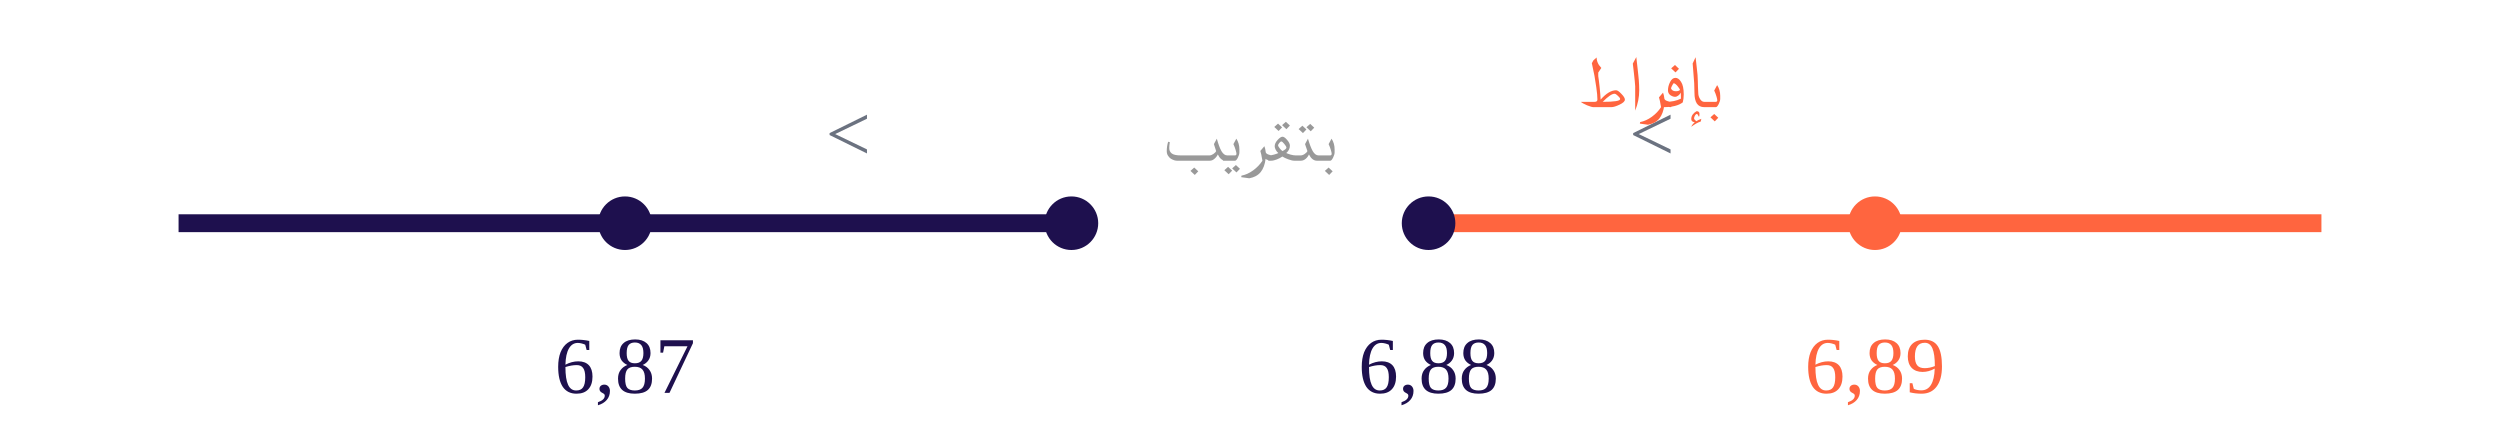
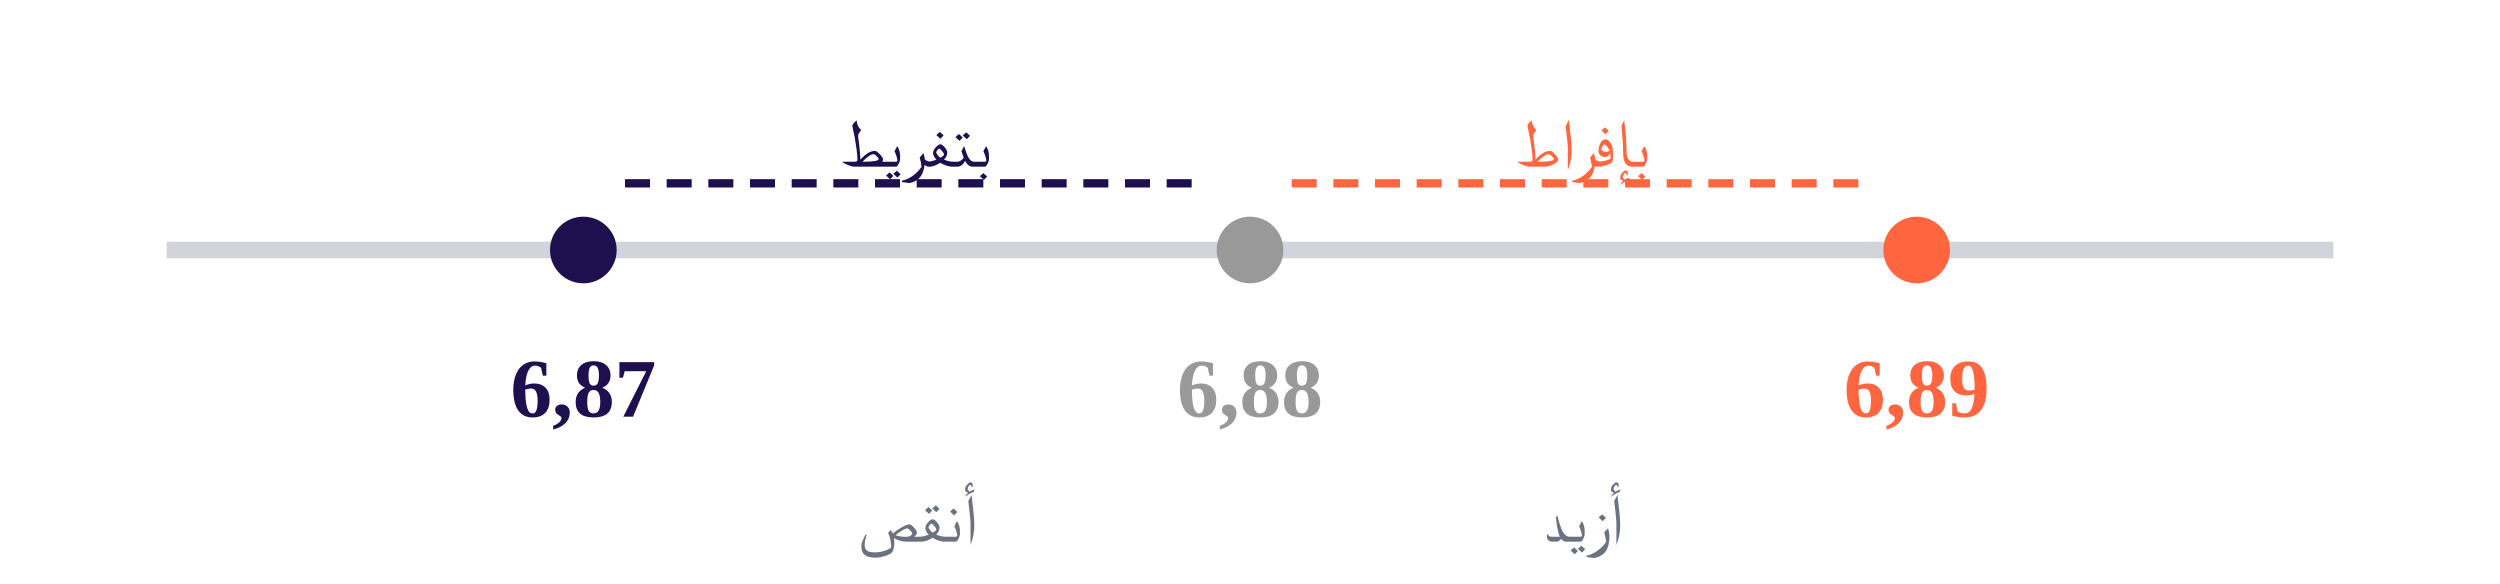
- <svg xmlns="http://www.w3.org/2000/svg" viewBox="0 0 280 50" class="w-full max-w-sm mx-auto my-2">
-   <line x1="20" y1="25" x2="120" y2="25" stroke="#1E104E" stroke-width="2" />
-   <line x1="160" y1="25" x2="260" y2="25" stroke="#FF653F" stroke-width="2" />
-   <circle cx="70" cy="25" r="3" fill="#1E104E" />
-   <circle cx="120" cy="25" r="3" fill="#1E104E" />
-   <circle cx="160" cy="25" r="3" fill="#1E104E" />
-   <circle cx="210" cy="25" r="3" fill="#FF653F" />
-   <text x="70" y="44" text-anchor="middle" font-size="9" fill="#1E104E">6,87</text>
-   <text x="160" y="44" text-anchor="middle" font-size="9" fill="#1E104E">6,88</text>
-   <text x="210" y="44" text-anchor="middle" font-size="9" fill="#FF653F">6,89</text>
-   <text x="95" y="18" text-anchor="middle" font-size="9" fill="#6b7280">&lt;</text>
-   <text x="185" y="18" text-anchor="middle" font-size="9" fill="#6b7280">&lt;</text>
-   <text x="140" y="18" text-anchor="middle" font-size="8" fill="#999">بتقريب</text>
-   <text x="185" y="12" text-anchor="middle" font-size="8" fill="#FF653F">بإفراط</text>
+ <svg xmlns="http://www.w3.org/2000/svg" viewBox="0 0 300 70" class="w-full max-w-sm mx-auto my-2">
+   <line x1="20" y1="30" x2="280" y2="30" stroke="#d1d5db" stroke-width="2" />
+   <circle cx="70" cy="30" r="4" fill="#1E104E" />
+   <circle cx="150" cy="30" r="4" fill="#999" />
+   <circle cx="230" cy="30" r="4" fill="#FF653F" />
+   <text x="70" y="50" text-anchor="middle" font-size="10" fill="#1E104E" font-weight="bold">6,87</text>
+   <text x="150" y="50" text-anchor="middle" font-size="10" fill="#999" font-weight="bold">6,88</text>
+   <text x="230" y="50" text-anchor="middle" font-size="10" fill="#FF653F" font-weight="bold">6,89</text>
+   <text x="110" y="20" text-anchor="middle" font-size="8" fill="#1E104E">بتفريط</text>
+   <line x1="75" y1="22" x2="145" y2="22" stroke="#1E104E" stroke-width="1" stroke-dasharray="3,2" />
+   <text x="190" y="20" text-anchor="middle" font-size="8" fill="#FF653F">بإفراط</text>
+   <line x1="155" y1="22" x2="225" y2="22" stroke="#FF653F" stroke-width="1" stroke-dasharray="3,2" />
+   <text x="110" y="65" text-anchor="middle" font-size="8" fill="#6b7280">أنقص</text>
+   <text x="190" y="65" text-anchor="middle" font-size="8" fill="#6b7280">أزيد</text>
</svg>
